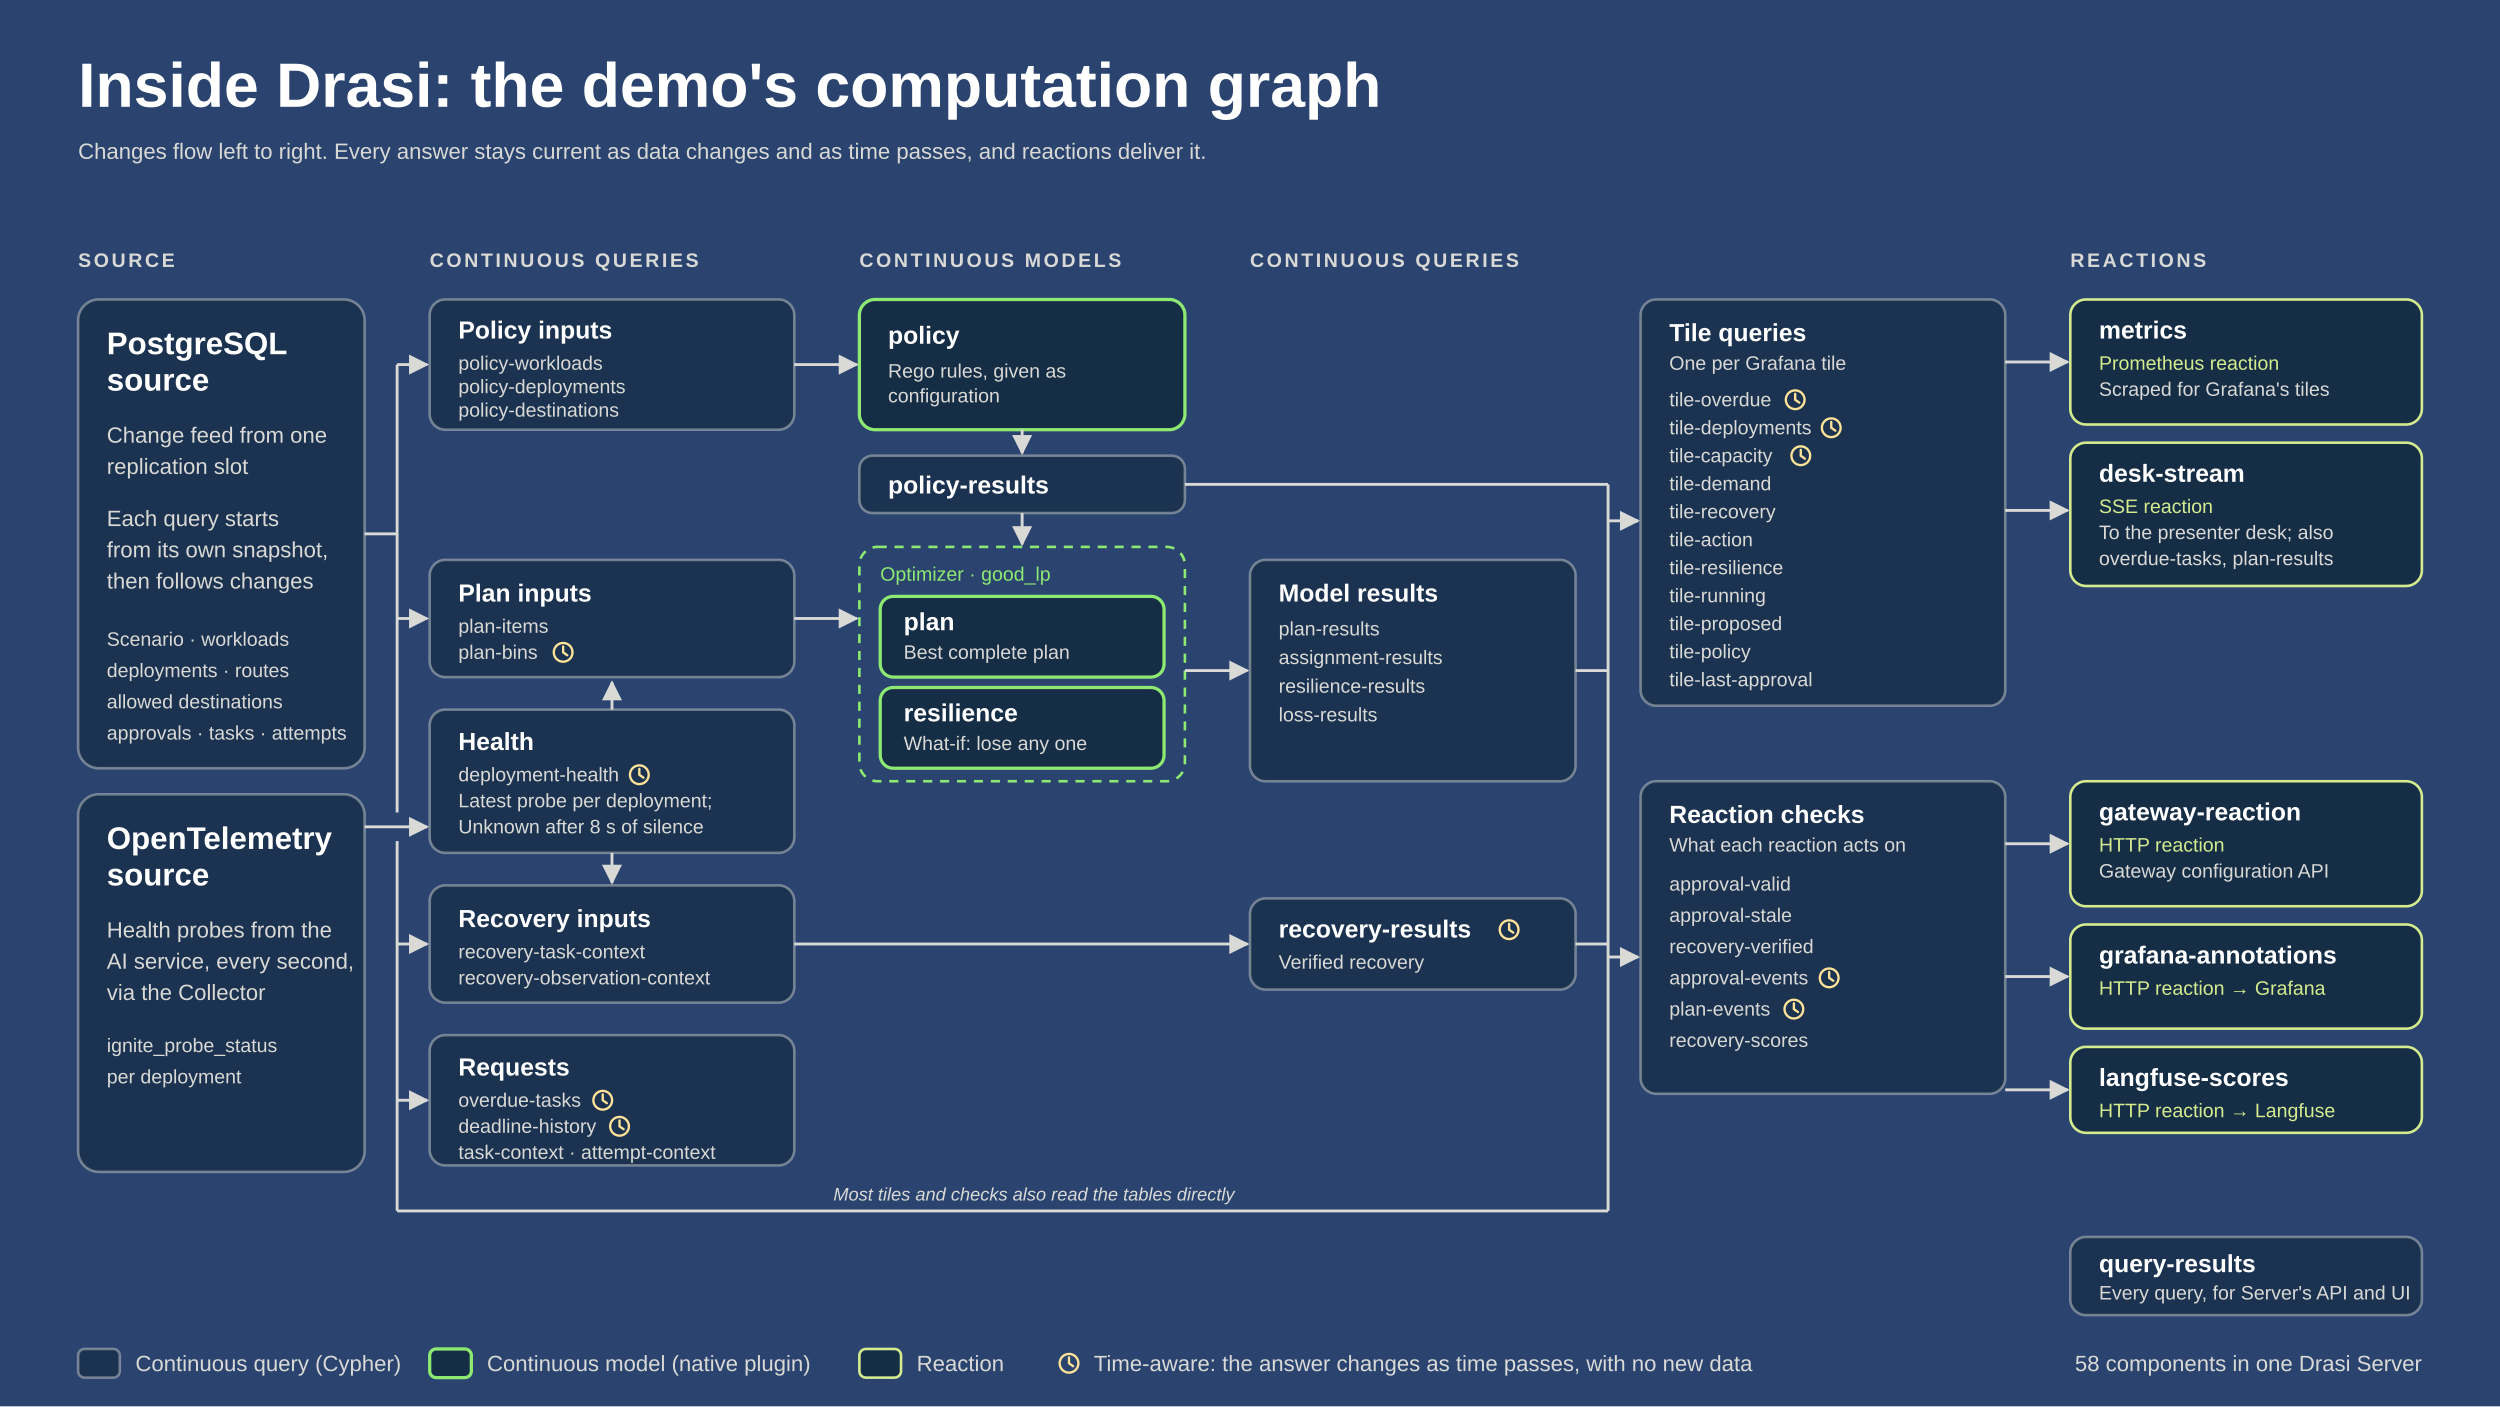
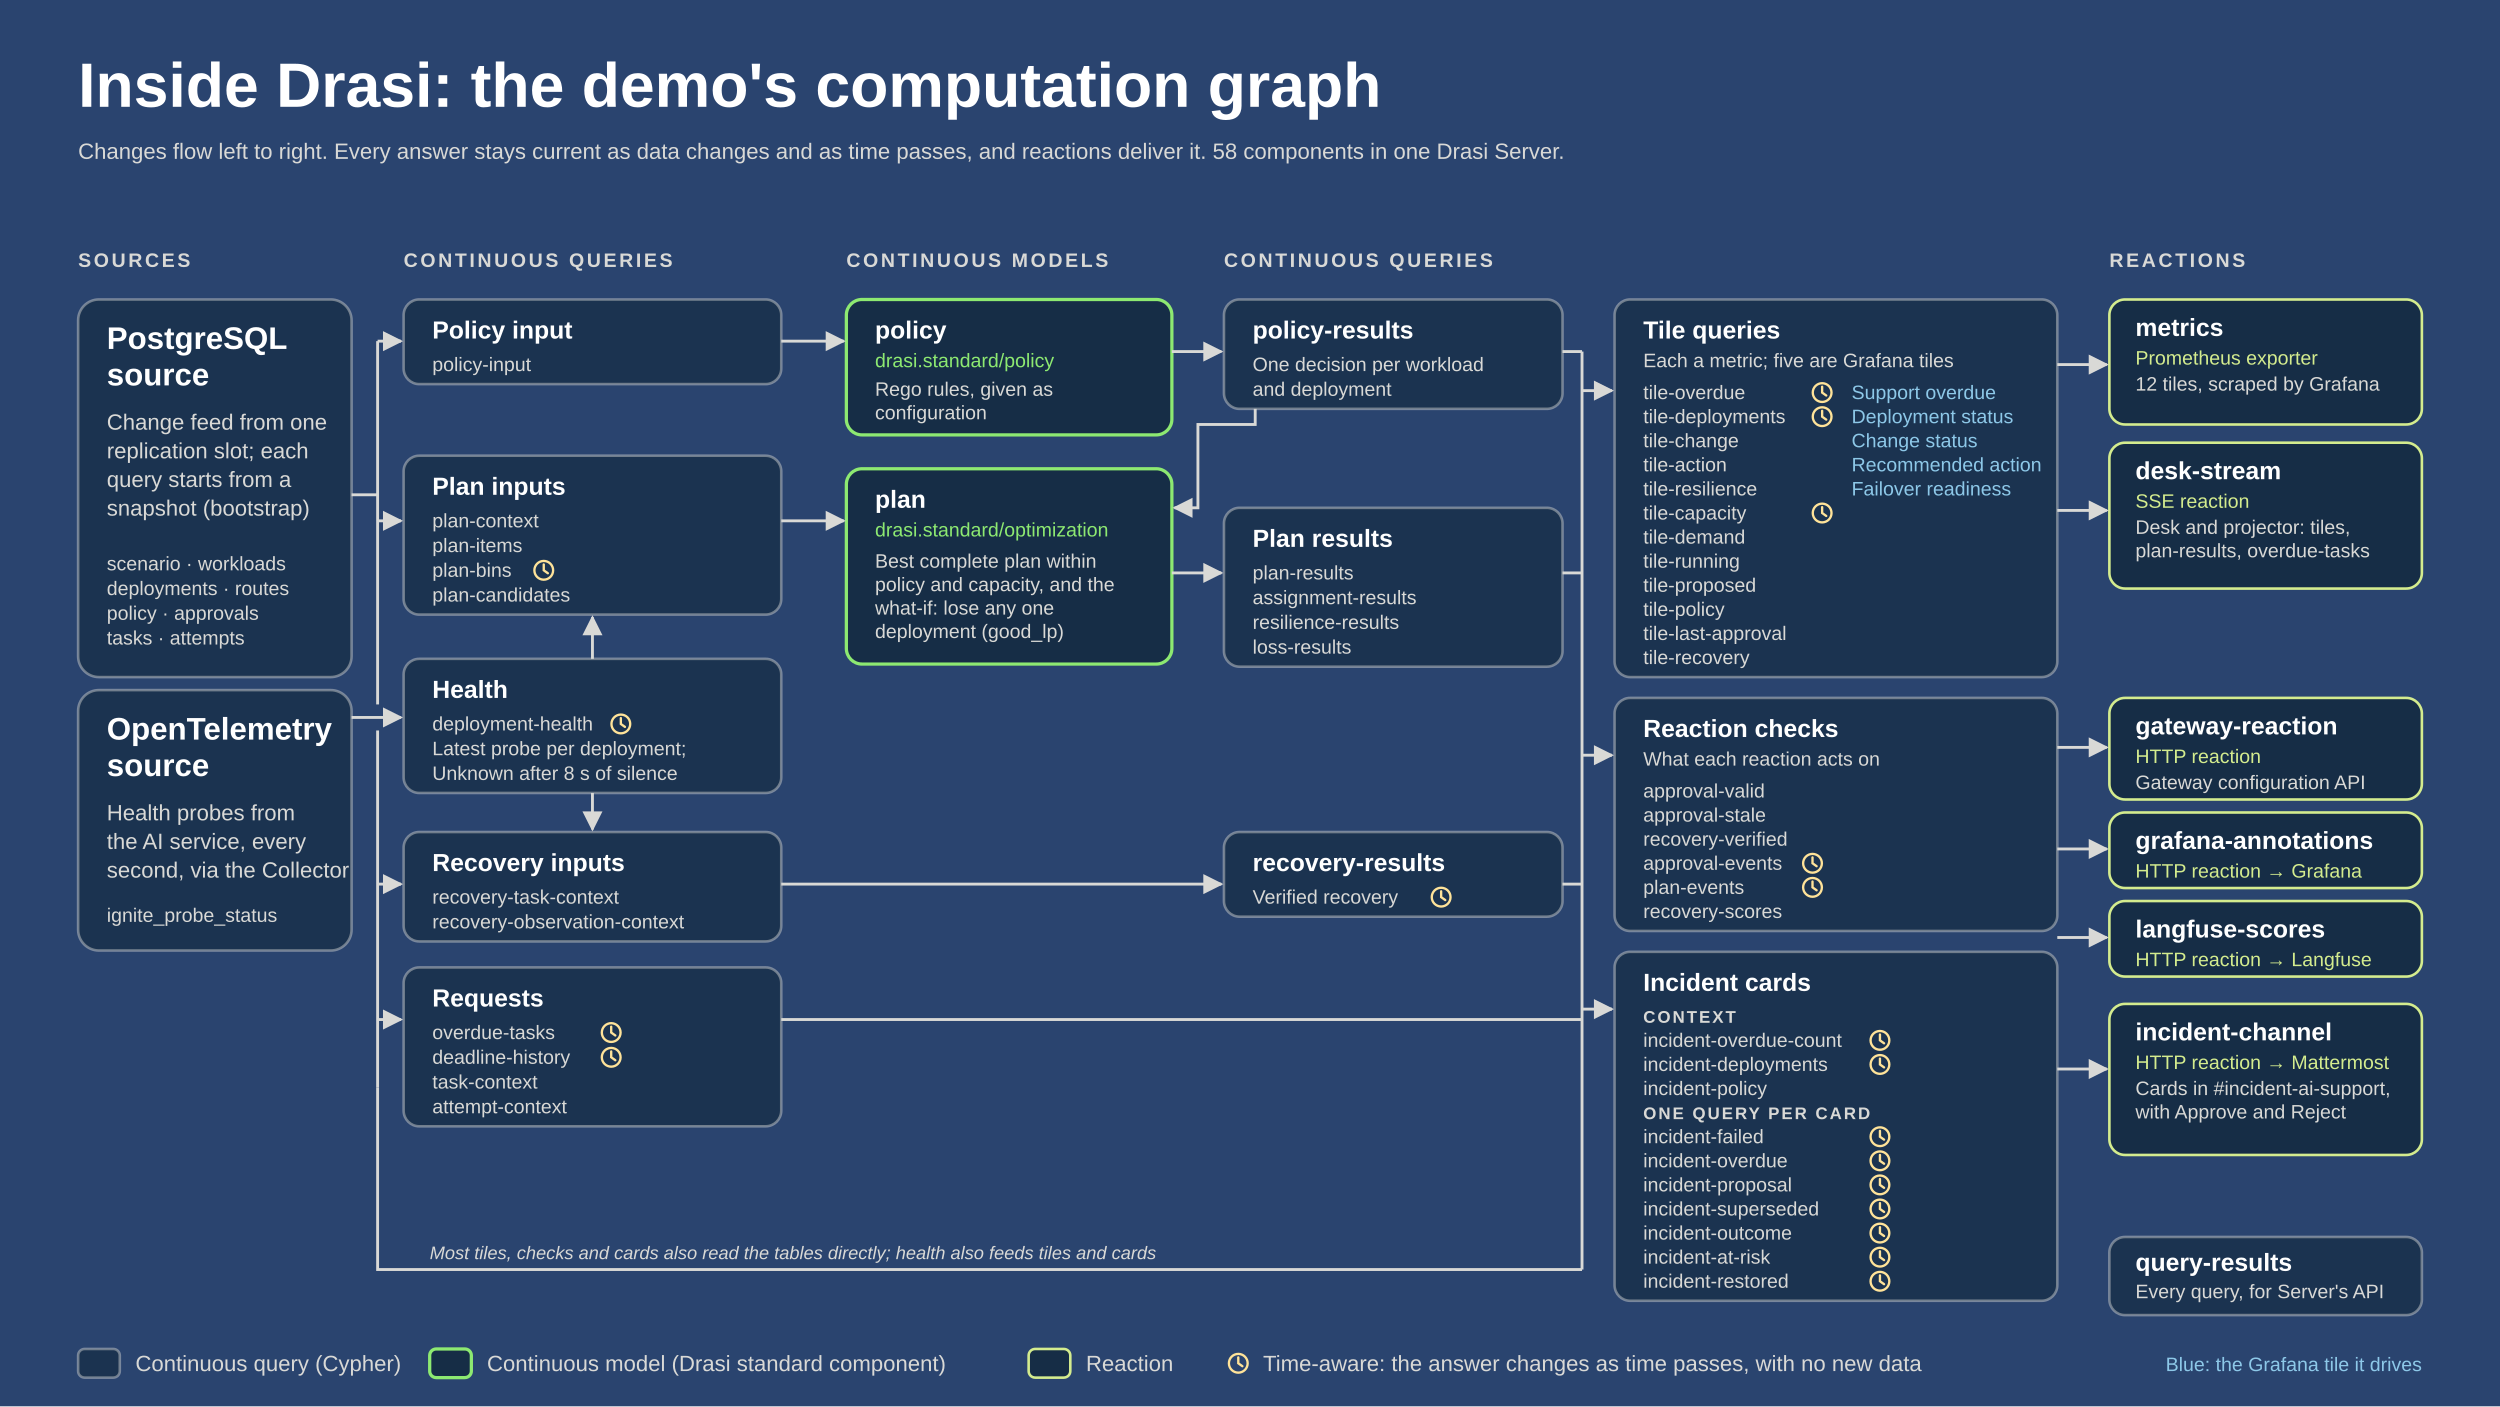
<svg xmlns="http://www.w3.org/2000/svg" viewBox="0 0 1920 1080" width="1920" height="1080" font-family="'Segoe UI', 'Segoe UI Web', 'Helvetica Neue', Arial, sans-serif">
  <defs>
    <marker id="arrow" viewBox="0 0 10 10" refX="9" refY="5" markerWidth="7" markerHeight="7" orient="auto-start-reverse">
      <path d="M0,0 L10,5 L0,10 z" fill="#D9D9D6" />
    </marker>
    <symbol id="clock" viewBox="0 0 20 20">
      <circle cx="10" cy="10" r="8" fill="none" stroke="#FFE399" stroke-width="2" />
      <path d="M10,5 V10 L13.5,12.5" fill="none" stroke="#FFE399" stroke-width="2" stroke-linecap="round" />
    </symbol>
    <style>
      .box { fill: #091F2C; fill-opacity: .45; stroke: #D9D9D6; stroke-opacity: .45; stroke-width: 2; }
      .model { fill: #091F2C; fill-opacity: .6; stroke: #8DE971; stroke-width: 2.5; }
      .group { fill: none; stroke: #8DE971; stroke-width: 2; stroke-dasharray: 7 6; }
      .out { fill: #091F2C; fill-opacity: .6; stroke: #D4EC8E; stroke-width: 2; }
      .name { fill: #FFFFFF; font-size: 19px; font-weight: 600; }
      .desc { fill: #D9D9D6; font-size: 15px; }
      .title { fill: #FFFFFF; font-size: 24px; font-weight: 600; }
      .sub { fill: #D9D9D6; font-size: 17px; }
      .accent { fill: #D4EC8E; font-size: 15px; }
      .accent-model { fill: #8DE971; font-size: 15px; }
+       .tile { fill: #8DC8E8; font-size: 15px; }
+       .label { fill: #D9D9D6; font-size: 13px; font-weight: 600; letter-spacing: 1.5px; }
      .note { fill: #D9D9D6; font-size: 14px; font-style: italic; }
      .head { fill: #D9D9D6; font-size: 15px; font-weight: 600; letter-spacing: 2px; }
      .flow { fill: none; stroke: #D9D9D6; stroke-width: 2.2; marker-end: url(#arrow); }
      .line { fill: none; stroke: #D9D9D6; stroke-width: 2.2; }
    </style>
  </defs>
  <rect width="1920" height="1080" fill="#2A446F" />
  <text x="60" y="82" fill="#FFFFFF" font-size="48" font-weight="600" font-family="'Segoe Sans Display', 'Segoe UI', Arial, sans-serif">Inside Drasi: the demo's computation graph</text>
-   <text x="60" y="122" class="sub" font-size="22">Changes flow left to right. Every answer stays current as data changes and as time passes, and reactions deliver it.</text>
-   <text x="60" y="205" class="head">SOURCE</text>
-   <text x="330" y="205" class="head">CONTINUOUS QUERIES</text>
-   <text x="660" y="205" class="head">CONTINUOUS MODELS</text>
-   <text x="960" y="205" class="head">CONTINUOUS QUERIES</text>
-   <text x="1590" y="205" class="head">REACTIONS</text>
-   <rect x="60" y="230" width="220" height="360" rx="16" class="box" />
-   <text x="82" y="272" class="title">PostgreSQL</text>
-   <text x="82" y="300" class="title">source</text>
-   <text x="82" y="340" class="sub">Change feed from one</text>
-   <text x="82" y="364" class="sub">replication slot</text>
-   <text x="82" y="404" class="sub">Each query starts</text>
-   <text x="82" y="428" class="sub">from its own snapshot,</text>
-   <text x="82" y="452" class="sub">then follows changes</text>
-   <text x="82" y="496" class="desc">Scenario · workloads</text>
-   <text x="82" y="520" class="desc">deployments · routes</text>
-   <text x="82" y="544" class="desc">allowed destinations</text>
-   <text x="82" y="568" class="desc">approvals · tasks · attempts</text>
-   <rect x="60" y="610" width="220" height="290" rx="16" class="box" />
-   <text x="82" y="652" class="title">OpenTelemetry</text>
-   <text x="82" y="680" class="title">source</text>
-   <text x="82" y="720" class="sub">Health probes from the</text>
-   <text x="82" y="744" class="sub">AI service, every second,</text>
-   <text x="82" y="768" class="sub">via the Collector</text>
-   <text x="82" y="808" class="desc">ignite_probe_status</text>
-   <text x="82" y="832" class="desc">per deployment</text>
-   <path d="M280,410 H305" class="line" />
-   <path d="M305,280 V624" class="line" />
-   <path d="M305,646 V930" class="line" />
-   <path d="M280,635 H328" class="flow" />
-   <rect x="330" y="545" width="280" height="110" rx="12" class="box" />
-   <text x="352" y="576" class="name">Health</text>
-   <text x="352" y="600" class="desc">deployment-health</text>
-   <use href="#clock" x="482" y="586" width="18" height="18" />
-   <text x="352" y="620" class="desc">Latest probe per deployment;</text>
-   <text x="352" y="640" class="desc">Unknown after 8 s of silence</text>
-   <path d="M470,545 V524" class="flow" />
-   <path d="M470,655 V678" class="flow" />
-   <path d="M305,280 H328" class="flow" />
-   <path d="M305,475 H328" class="flow" />
-   <path d="M305,725 H328" class="flow" />
-   <path d="M305,845 H328" class="flow" />
-   <rect x="330" y="230" width="280" height="100" rx="12" class="box" />
-   <text x="352" y="260" class="name">Policy inputs</text>
-   <text x="352" y="284" class="desc">policy-workloads</text>
-   <text x="352" y="302" class="desc">policy-deployments</text>
-   <text x="352" y="320" class="desc">policy-destinations</text>
-   <rect x="330" y="430" width="280" height="90" rx="12" class="box" />
-   <text x="352" y="462" class="name">Plan inputs</text>
-   <text x="352" y="486" class="desc">plan-items</text>
-   <text x="352" y="506" class="desc">plan-bins</text>
-   <use href="#clock" x="423.5" y="492" width="18" height="18" />
-   <rect x="330" y="680" width="280" height="90" rx="12" class="box" />
-   <text x="352" y="712" class="name">Recovery inputs</text>
-   <text x="352" y="736" class="desc">recovery-task-context</text>
-   <text x="352" y="756" class="desc">recovery-observation-context</text>
-   <rect x="330" y="795" width="280" height="100" rx="12" class="box" />
-   <text x="352" y="826" class="name">Requests</text>
-   <text x="352" y="850" class="desc">overdue-tasks</text>
-   <use href="#clock" x="453.9" y="836" width="18" height="18" />
-   <text x="352" y="870" class="desc">deadline-history</text>
-   <use href="#clock" x="466.8" y="856" width="18" height="18" />
-   <text x="352" y="890" class="desc">task-context · attempt-context</text>
-   <rect x="660" y="230" width="250" height="100" rx="12" class="model" />
-   <text x="682" y="264" class="name">policy</text>
-   <text x="682" y="290" class="desc">Rego rules, given as</text>
-   <text x="682" y="309" class="desc">configuration</text>
-   <path d="M610,280 H658" class="flow" />
-   <rect x="660" y="350" width="250" height="44" rx="10" class="box" />
-   <text x="682" y="379" class="name">policy-results</text>
-   <path d="M785,330 V348" class="flow" />
-   <path d="M785,394 V418" class="flow" />
-   <rect x="660" y="420" width="250" height="180" rx="14" class="group" />
-   <text x="676" y="446" class="accent-model">Optimizer · good_lp</text>
-   <rect x="676" y="458" width="218" height="62" rx="10" class="model" />
-   <text x="694" y="484" class="name">plan</text>
-   <text x="694" y="506" class="desc">Best complete plan</text>
-   <rect x="676" y="528" width="218" height="62" rx="10" class="model" />
-   <text x="694" y="554" class="name">resilience</text>
-   <text x="694" y="576" class="desc">What-if: lose any one</text>
-   <path d="M610,475 H658" class="flow" />
-   <rect x="960" y="430" width="250" height="170" rx="12" class="box" />
-   <text x="982" y="462" class="name">Model results</text>
-   <text x="982" y="488" class="desc">plan-results</text>
-   <text x="982" y="510" class="desc">assignment-results</text>
-   <text x="982" y="532" class="desc">resilience-results</text>
-   <text x="982" y="554" class="desc">loss-results</text>
-   <path d="M910,515 H958" class="flow" />
-   <rect x="960" y="690" width="250" height="70" rx="12" class="box" />
-   <text x="982" y="720" class="name">recovery-results</text>
-   <use href="#clock" x="1150" y="705" width="18" height="18" />
-   <text x="982" y="744" class="desc">Verified recovery</text>
-   <path d="M610,725 H958" class="flow" />
-   <path d="M910,372 H1235" class="line" />
-   <path d="M1210,515 H1235" class="line" />
-   <path d="M1210,725 H1235" class="line" />
-   <path d="M305,930 H1235" class="line" />
-   <path d="M1235,372 V930" class="line" />
-   <text x="640" y="922" class="note">Most tiles and checks also read the tables directly</text>
-   <rect x="1260" y="230" width="280" height="312" rx="12" class="box" />
-   <text x="1282" y="262" class="name">Tile queries</text>
-   <text x="1282" y="284" class="desc">One per Grafana tile</text>
-   <text x="1282" y="312.0" class="desc">tile-overdue</text>
-   <use href="#clock" x="1369.7" y="298.0" width="18" height="18" />
-   <text x="1282" y="333.5" class="desc">tile-deployments</text>
-   <use href="#clock" x="1397.4" y="319.5" width="18" height="18" />
-   <text x="1282" y="355.0" class="desc">tile-capacity</text>
-   <use href="#clock" x="1374.0" y="341.0" width="18" height="18" />
-   <text x="1282" y="376.5" class="desc">tile-demand</text>
-   <text x="1282" y="398.0" class="desc">tile-recovery</text>
-   <text x="1282" y="419.5" class="desc">tile-action</text>
-   <text x="1282" y="441.0" class="desc">tile-resilience</text>
-   <text x="1282" y="462.5" class="desc">tile-running</text>
-   <text x="1282" y="484.0" class="desc">tile-proposed</text>
-   <text x="1282" y="505.5" class="desc">tile-policy</text>
-   <text x="1282" y="527.0" class="desc">tile-last-approval</text>
-   <rect x="1260" y="600" width="280" height="240" rx="12" class="box" />
-   <text x="1282" y="632" class="name">Reaction checks</text>
-   <text x="1282" y="654" class="desc">What each reaction acts on</text>
-   <text x="1282" y="684" class="desc">approval-valid</text>
-   <text x="1282" y="708" class="desc">approval-stale</text>
-   <text x="1282" y="732" class="desc">recovery-verified</text>
-   <text x="1282" y="756" class="desc">approval-events</text>
-   <use href="#clock" x="1395.8" y="742" width="18" height="18" />
-   <text x="1282" y="780" class="desc">plan-events</text>
-   <use href="#clock" x="1368.7" y="766" width="18" height="18" />
-   <text x="1282" y="804" class="desc">recovery-scores</text>
-   <path d="M1235,400 H1258" class="flow" />
-   <path d="M1235,735 H1258" class="flow" />
-   <rect x="1590" y="950" width="270" height="60" rx="12" class="box" />
-   <text x="1612" y="977" class="name">query-results</text>
-   <text x="1612" y="998" class="desc">Every query, for Server's API and UI</text>
-   <rect x="1590" y="230" width="270" height="96" rx="12" class="out" />
-   <text x="1612" y="260" class="name">metrics</text>
-   <text x="1612" y="284" class="accent">Prometheus reaction</text>
-   <text x="1612" y="304" class="desc">Scraped for Grafana's tiles</text>
-   <rect x="1590" y="340" width="270" height="110" rx="12" class="out" />
-   <text x="1612" y="370" class="name">desk-stream</text>
-   <text x="1612" y="394" class="accent">SSE reaction</text>
-   <text x="1612" y="414" class="desc">To the presenter desk; also</text>
-   <text x="1612" y="434" class="desc">overdue-tasks, plan-results</text>
-   <path d="M1540,278 H1588" class="flow" />
-   <path d="M1540,392 H1588" class="flow" />
-   <rect x="1590" y="600" width="270" height="96" rx="12" class="out" />
-   <text x="1612" y="630" class="name">gateway-reaction</text>
-   <text x="1612" y="654" class="accent">HTTP reaction</text>
-   <text x="1612" y="674" class="desc">Gateway configuration API</text>
-   <rect x="1590" y="710" width="270" height="80" rx="12" class="out" />
-   <text x="1612" y="740" class="name">grafana-annotations</text>
-   <text x="1612" y="764" class="accent">HTTP reaction → Grafana</text>
-   <rect x="1590" y="804" width="270" height="66" rx="12" class="out" />
-   <text x="1612" y="834" class="name">langfuse-scores</text>
-   <text x="1612" y="858" class="accent">HTTP reaction → Langfuse</text>
-   <path d="M1540,648 H1588" class="flow" />
-   <path d="M1540,750 H1588" class="flow" />
-   <path d="M1540,837 H1588" class="flow" />
+   <text x="60" y="122" class="sub" font-size="22">Changes flow left to right. Every answer stays current as data changes and as time passes, and reactions deliver it. 58 components in one Drasi Server.</text>
+   <text x="60" y="205" class="head">SOURCES</text>
+   <text x="310" y="205" class="head">CONTINUOUS QUERIES</text>
+   <text x="650" y="205" class="head">CONTINUOUS MODELS</text>
+   <text x="940" y="205" class="head">CONTINUOUS QUERIES</text>
+   <text x="1620" y="205" class="head">REACTIONS</text>
+   <rect x="60" y="230" width="210" height="290" rx="16" class="box" />
+   <text x="82" y="268" class="title">PostgreSQL</text>
+   <text x="82" y="296" class="title">source</text>
+   <text x="82" y="330" class="sub">Change feed from one</text>
+   <text x="82" y="352" class="sub">replication slot; each</text>
+   <text x="82" y="374" class="sub">query starts from a</text>
+   <text x="82" y="396" class="sub">snapshot (bootstrap)</text>
+   <text x="82" y="438" class="desc">scenario · workloads</text>
+   <text x="82" y="457" class="desc">deployments · routes</text>
+   <text x="82" y="476" class="desc">policy · approvals</text>
+   <text x="82" y="495" class="desc">tasks · attempts</text>
+   <rect x="60" y="530" width="210" height="200" rx="16" class="box" />
+   <text x="82" y="568" class="title">OpenTelemetry</text>
+   <text x="82" y="596" class="title">source</text>
+   <text x="82" y="630" class="sub">Health probes from</text>
+   <text x="82" y="652" class="sub">the AI service, every</text>
+   <text x="82" y="674" class="sub">second, via the Collector</text>
+   <text x="82" y="708" class="desc">ignite_probe_status</text>
+   <rect x="310" y="230" width="290" height="65" rx="12" class="box" />
+   <text x="332" y="260" class="name">Policy input</text>
+   <text x="332" y="285" class="desc">policy-input</text>
+   <rect x="310" y="350" width="290" height="122" rx="12" class="box" />
+   <text x="332" y="380" class="name">Plan inputs</text>
+   <text x="332" y="405" class="desc">plan-context</text>
+   <text x="332" y="424" class="desc">plan-items</text>
+   <text x="332" y="443" class="desc">plan-bins</text>
+   <use href="#clock" x="408.6" y="429.0" width="18" height="18" />
+   <text x="332" y="462" class="desc">plan-candidates</text>
+   <rect x="310" y="506" width="290" height="103" rx="12" class="box" />
+   <text x="332" y="536" class="name">Health</text>
+   <text x="332" y="561" class="desc">deployment-health</text>
+   <use href="#clock" x="467.8" y="547.0" width="18" height="18" />
+   <text x="332" y="580" class="desc">Latest probe per deployment;</text>
+   <text x="332" y="599" class="desc">Unknown after 8 s of silence</text>
+   <rect x="310" y="639" width="290" height="84" rx="12" class="box" />
+   <text x="332" y="669" class="name">Recovery inputs</text>
+   <text x="332" y="694" class="desc">recovery-task-context</text>
+   <text x="332" y="713" class="desc">recovery-observation-context</text>
+   <rect x="310" y="743" width="290" height="122" rx="12" class="box" />
+   <text x="332" y="773" class="name">Requests</text>
+   <text x="332" y="798" class="desc">overdue-tasks</text>
+   <use href="#clock" x="460.4" y="784.0" width="18" height="18" />
+   <text x="332" y="817" class="desc">deadline-history</text>
+   <use href="#clock" x="460.4" y="803.0" width="18" height="18" />
+   <text x="332" y="836" class="desc">task-context</text>
+   <text x="332" y="855" class="desc">attempt-context</text>
+   <path d="M270,380 H290" class="line" />
+   <path d="M290,262 V541" class="line" />
+   <path d="M290,561 V835" class="line" />
+   <path d="M290,262 H308" class="flow" />
+   <path d="M290,400 H308" class="flow" />
+   <path d="M290,679 H308" class="flow" />
+   <path d="M290,783 H308" class="flow" />
+   <path d="M600,783 H1215" class="line" />
+   <path d="M270,551 H308" class="flow" />
+   <path d="M455,506 V474" class="flow" />
+   <path d="M455,609 V637" class="flow" />
+   <path d="M290,835 V975 H1215" class="line" />
+   <text x="330" y="967" class="note">Most tiles, checks and cards also read the tables directly; health also feeds tiles and cards</text>
+   <rect x="650" y="230" width="250" height="104" rx="12" class="model" />
+   <text x="672" y="260" class="name">policy</text>
+   <text x="672" y="282" class="accent-model">drasi.standard/policy</text>
+   <text x="672" y="304" class="desc">Rego rules, given as</text>
+   <text x="672" y="322" class="desc">configuration</text>
+   <path d="M600,262 H648" class="flow" />
+   <rect x="650" y="360" width="250" height="150" rx="12" class="model" />
+   <text x="672" y="390" class="name">plan</text>
+   <text x="672" y="412" class="accent-model">drasi.standard/optimization</text>
+   <text x="672" y="436" class="desc">Best complete plan within</text>
+   <text x="672" y="454" class="desc">policy and capacity, and the</text>
+   <text x="672" y="472" class="desc">what-if: lose any one</text>
+   <text x="672" y="490" class="desc">deployment (good_lp)</text>
+   <path d="M600,400 H648" class="flow" />
+   <rect x="940" y="230" width="260" height="84" rx="12" class="box" />
+   <text x="962" y="260" class="name">policy-results</text>
+   <text x="962" y="285" class="desc">One decision per workload</text>
+   <text x="962" y="304" class="desc">and deployment</text>
+   <path d="M900,270 H938" class="flow" />
+   <path d="M964,314 V326 H920 V390 H902" class="flow" />
+   <rect x="940" y="390" width="260" height="122" rx="12" class="box" />
+   <text x="962" y="420" class="name">Plan results</text>
+   <text x="962" y="445" class="desc">plan-results</text>
+   <text x="962" y="464" class="desc">assignment-results</text>
+   <text x="962" y="483" class="desc">resilience-results</text>
+   <text x="962" y="502" class="desc">loss-results</text>
+   <path d="M900,440 H938" class="flow" />
+   <rect x="940" y="639" width="260" height="65" rx="12" class="box" />
+   <text x="962" y="669" class="name">recovery-results</text>
+   <text x="962" y="694" class="desc">Verified recovery</text>
+   <use href="#clock" x="1097.8" y="680.0" width="18" height="18" />
+   <path d="M600,679 H938" class="flow" />
+   <path d="M1200,270 H1215" class="line" />
+   <path d="M1200,440 H1215" class="line" />
+   <path d="M1200,679 H1215" class="line" />
+   <path d="M1215,270 V975" class="line" />
+   <rect x="1240" y="230" width="340" height="290.0" rx="12" class="box" />
+   <text x="1262" y="260" class="name">Tile queries</text>
+   <text x="1262" y="282" class="desc">Each a metric; five are Grafana tiles</text>
+   <text x="1262" y="306.5" class="desc">tile-overdue</text>
+   <use href="#clock" x="1390.4" y="292.5" width="18" height="18" />
+   <text x="1422" y="306.5" class="tile">Support overdue</text>
+   <text x="1262" y="325.0" class="desc">tile-deployments</text>
+   <use href="#clock" x="1390.4" y="311.0" width="18" height="18" />
+   <text x="1422" y="325.0" class="tile">Deployment status</text>
+   <text x="1262" y="343.5" class="desc">tile-change</text>
+   <text x="1422" y="343.5" class="tile">Change status</text>
+   <text x="1262" y="362.0" class="desc">tile-action</text>
+   <text x="1422" y="362.0" class="tile">Recommended action</text>
+   <text x="1262" y="380.5" class="desc">tile-resilience</text>
+   <text x="1422" y="380.5" class="tile">Failover readiness</text>
+   <text x="1262" y="399.0" class="desc">tile-capacity</text>
+   <use href="#clock" x="1390.4" y="385.0" width="18" height="18" />
+   <text x="1262" y="417.5" class="desc">tile-demand</text>
+   <text x="1262" y="436.0" class="desc">tile-running</text>
+   <text x="1262" y="454.5" class="desc">tile-proposed</text>
+   <text x="1262" y="473.0" class="desc">tile-policy</text>
+   <text x="1262" y="491.5" class="desc">tile-last-approval</text>
+   <text x="1262" y="510.0" class="desc">tile-recovery</text>
+   <rect x="1240" y="536.0" width="340" height="179.0" rx="12" class="box" />
+   <text x="1262" y="566.0" class="name">Reaction checks</text>
+   <text x="1262" y="588.0" class="desc">What each reaction acts on</text>
+   <text x="1262" y="612.5" class="desc">approval-valid</text>
+   <text x="1262" y="631.0" class="desc">approval-stale</text>
+   <text x="1262" y="649.5" class="desc">recovery-verified</text>
+   <text x="1262" y="668.0" class="desc">approval-events</text>
+   <use href="#clock" x="1383.0" y="654.0" width="18" height="18" />
+   <text x="1262" y="686.5" class="desc">plan-events</text>
+   <use href="#clock" x="1383.0" y="672.5" width="18" height="18" />
+   <text x="1262" y="705.0" class="desc">recovery-scores</text>
+   <rect x="1240" y="731.0" width="340" height="268.0" rx="12" class="box" />
+   <text x="1262" y="761.0" class="name">Incident cards</text>
+   <text x="1262" y="785.5" class="label">CONTEXT</text>
+   <text x="1262" y="804.0" class="desc">incident-overdue-count</text>
+   <use href="#clock" x="1434.8" y="790.0" width="18" height="18" />
+   <text x="1262" y="822.5" class="desc">incident-deployments</text>
+   <use href="#clock" x="1434.8" y="808.5" width="18" height="18" />
+   <text x="1262" y="841.0" class="desc">incident-policy</text>
+   <text x="1262" y="859.5" class="label">ONE QUERY PER CARD</text>
+   <text x="1262" y="878.0" class="desc">incident-failed</text>
+   <use href="#clock" x="1434.8" y="864.0" width="18" height="18" />
+   <text x="1262" y="896.5" class="desc">incident-overdue</text>
+   <use href="#clock" x="1434.8" y="882.5" width="18" height="18" />
+   <text x="1262" y="915.0" class="desc">incident-proposal</text>
+   <use href="#clock" x="1434.8" y="901.0" width="18" height="18" />
+   <text x="1262" y="933.5" class="desc">incident-superseded</text>
+   <use href="#clock" x="1434.8" y="919.5" width="18" height="18" />
+   <text x="1262" y="952.0" class="desc">incident-outcome</text>
+   <use href="#clock" x="1434.8" y="938.0" width="18" height="18" />
+   <text x="1262" y="970.5" class="desc">incident-at-risk</text>
+   <use href="#clock" x="1434.8" y="956.5" width="18" height="18" />
+   <text x="1262" y="989.0" class="desc">incident-restored</text>
+   <use href="#clock" x="1434.8" y="975.0" width="18" height="18" />
+   <path d="M1215,300 H1238" class="flow" />
+   <path d="M1215,580.0 H1238" class="flow" />
+   <path d="M1215,775.0 H1238" class="flow" />
+   <rect x="1620" y="230" width="240" height="96" rx="12" class="out" />
+   <text x="1640" y="258" class="name">metrics</text>
+   <text x="1640" y="280" class="accent">Prometheus exporter</text>
+   <text x="1640" y="300" class="desc">12 tiles, scraped by Grafana</text>
+   <rect x="1620" y="340" width="240" height="112" rx="12" class="out" />
+   <text x="1640" y="368" class="name">desk-stream</text>
+   <text x="1640" y="390" class="accent">SSE reaction</text>
+   <text x="1640" y="410" class="desc">Desk and projector: tiles,</text>
+   <text x="1640" y="428" class="desc">plan-results, overdue-tasks</text>
+   <path d="M1580,280 H1618" class="flow" />
+   <path d="M1580,392 H1618" class="flow" />
+   <rect x="1620" y="536.0" width="240" height="78" rx="12" class="out" />
+   <text x="1640" y="564.0" class="name">gateway-reaction</text>
+   <text x="1640" y="586.0" class="accent">HTTP reaction</text>
+   <text x="1640" y="606.0" class="desc">Gateway configuration API</text>
+   <rect x="1620" y="624.0" width="240" height="58" rx="12" class="out" />
+   <text x="1640" y="652.0" class="name">grafana-annotations</text>
+   <text x="1640" y="674.0" class="accent">HTTP reaction → Grafana</text>
+   <rect x="1620" y="692.0" width="240" height="58" rx="12" class="out" />
+   <text x="1640" y="720.0" class="name">langfuse-scores</text>
+   <text x="1640" y="742.0" class="accent">HTTP reaction → Langfuse</text>
+   <path d="M1580,574.0 H1618" class="flow" />
+   <path d="M1580,652.0 H1618" class="flow" />
+   <path d="M1580,720.0 H1618" class="flow" />
+   <rect x="1620" y="771.0" width="240" height="116" rx="12" class="out" />
+   <text x="1640" y="799.0" class="name">incident-channel</text>
+   <text x="1640" y="821.0" class="accent">HTTP reaction → Mattermost</text>
+   <text x="1640" y="841.0" class="desc">Cards in #incident-ai-support,</text>
+   <text x="1640" y="859.0" class="desc">with Approve and Reject</text>
+   <path d="M1580,821.0 H1618" class="flow" />
+   <rect x="1620" y="950" width="240" height="60" rx="12" class="box" />
+   <text x="1640" y="976" class="name">query-results</text>
+   <text x="1640" y="997" class="desc">Every query, for Server's API</text>
  <rect x="60" y="1036" width="32" height="22" rx="5" class="box" />
  <text x="104" y="1053" class="sub">Continuous query (Cypher)</text>
  <rect x="330" y="1036" width="32" height="22" rx="5" class="model" />
-   <text x="374" y="1053" class="sub">Continuous model (native plugin)</text>
-   <rect x="660" y="1036" width="32" height="22" rx="5" class="out" />
-   <text x="704" y="1053" class="sub">Reaction</text>
-   <use href="#clock" x="812" y="1038" width="18" height="18" />
-   <text x="840" y="1053" class="sub">Time-aware: the answer changes as time passes, with no new data</text>
-   <text x="1860" y="1053" class="sub" text-anchor="end">58 components in one Drasi Server</text>
+   <text x="374" y="1053" class="sub">Continuous model (Drasi standard component)</text>
+   <rect x="790" y="1036" width="32" height="22" rx="5" class="out" />
+   <text x="834" y="1053" class="sub">Reaction</text>
+   <use href="#clock" x="942" y="1038" width="18" height="18" />
+   <text x="970" y="1053" class="sub">Time-aware: the answer changes as time passes, with no new data</text>
+   <text x="1860" y="1053" class="tile" text-anchor="end">Blue: the Grafana tile it drives</text>
</svg>
